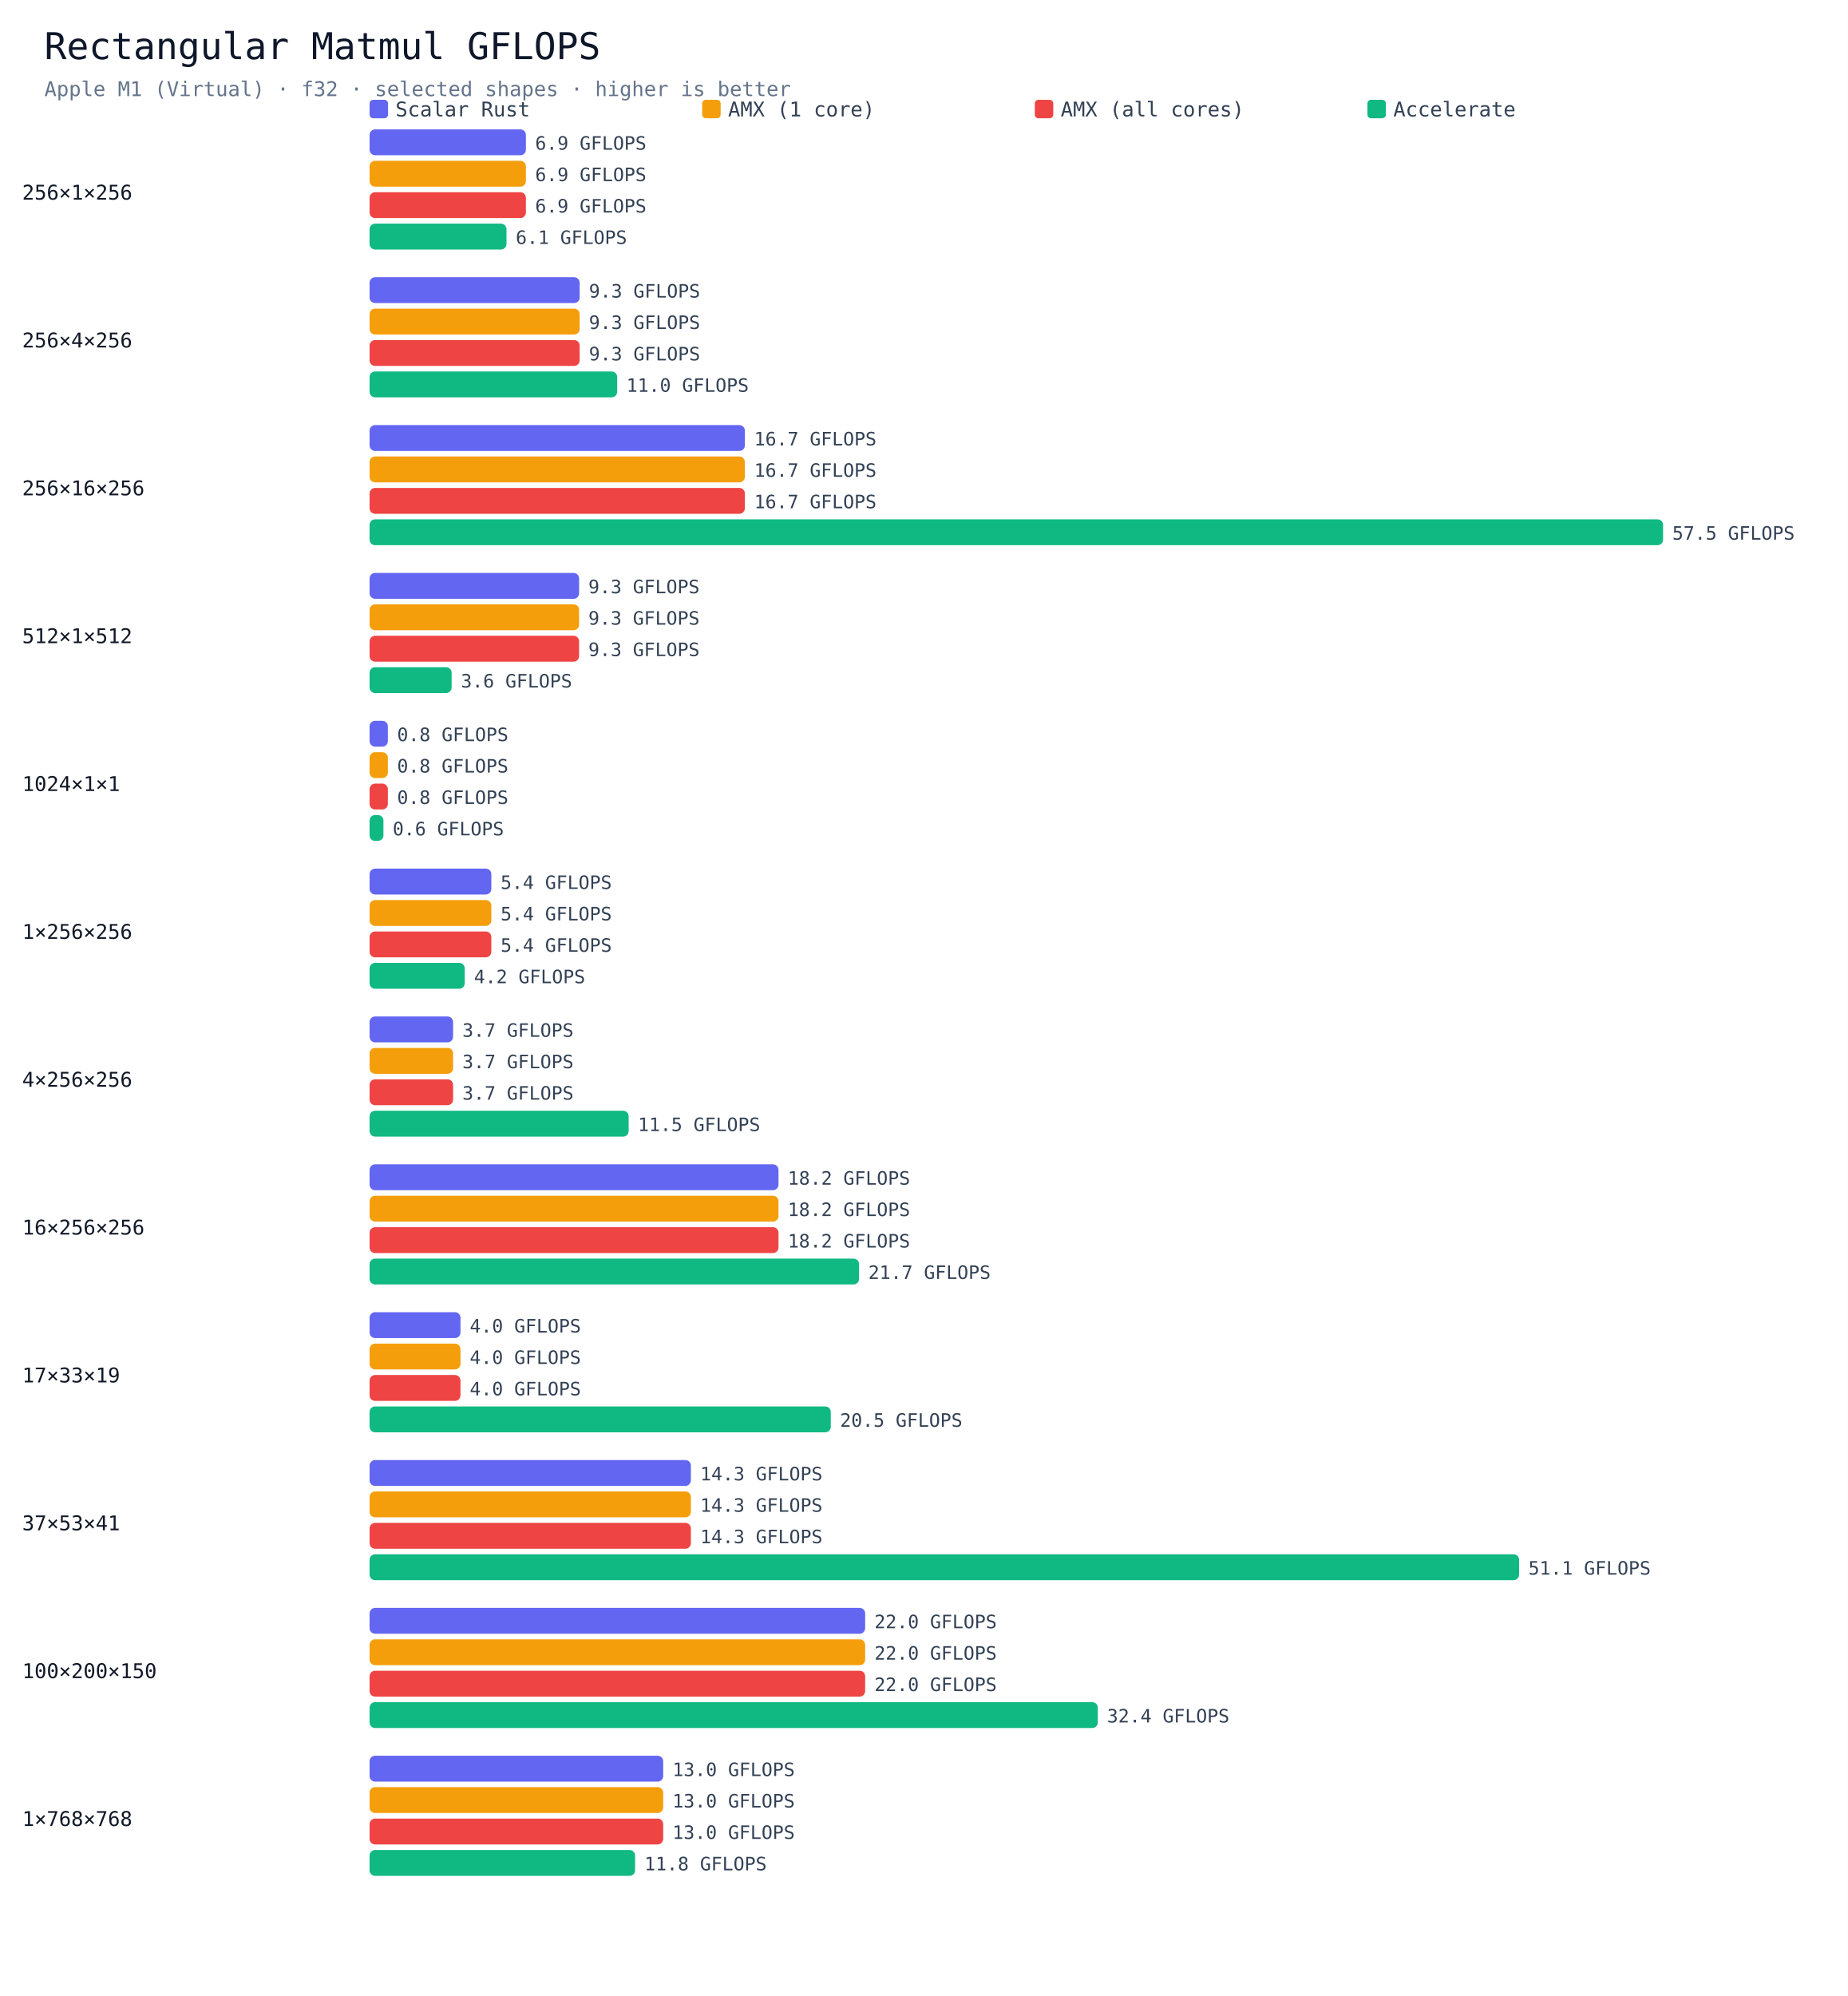
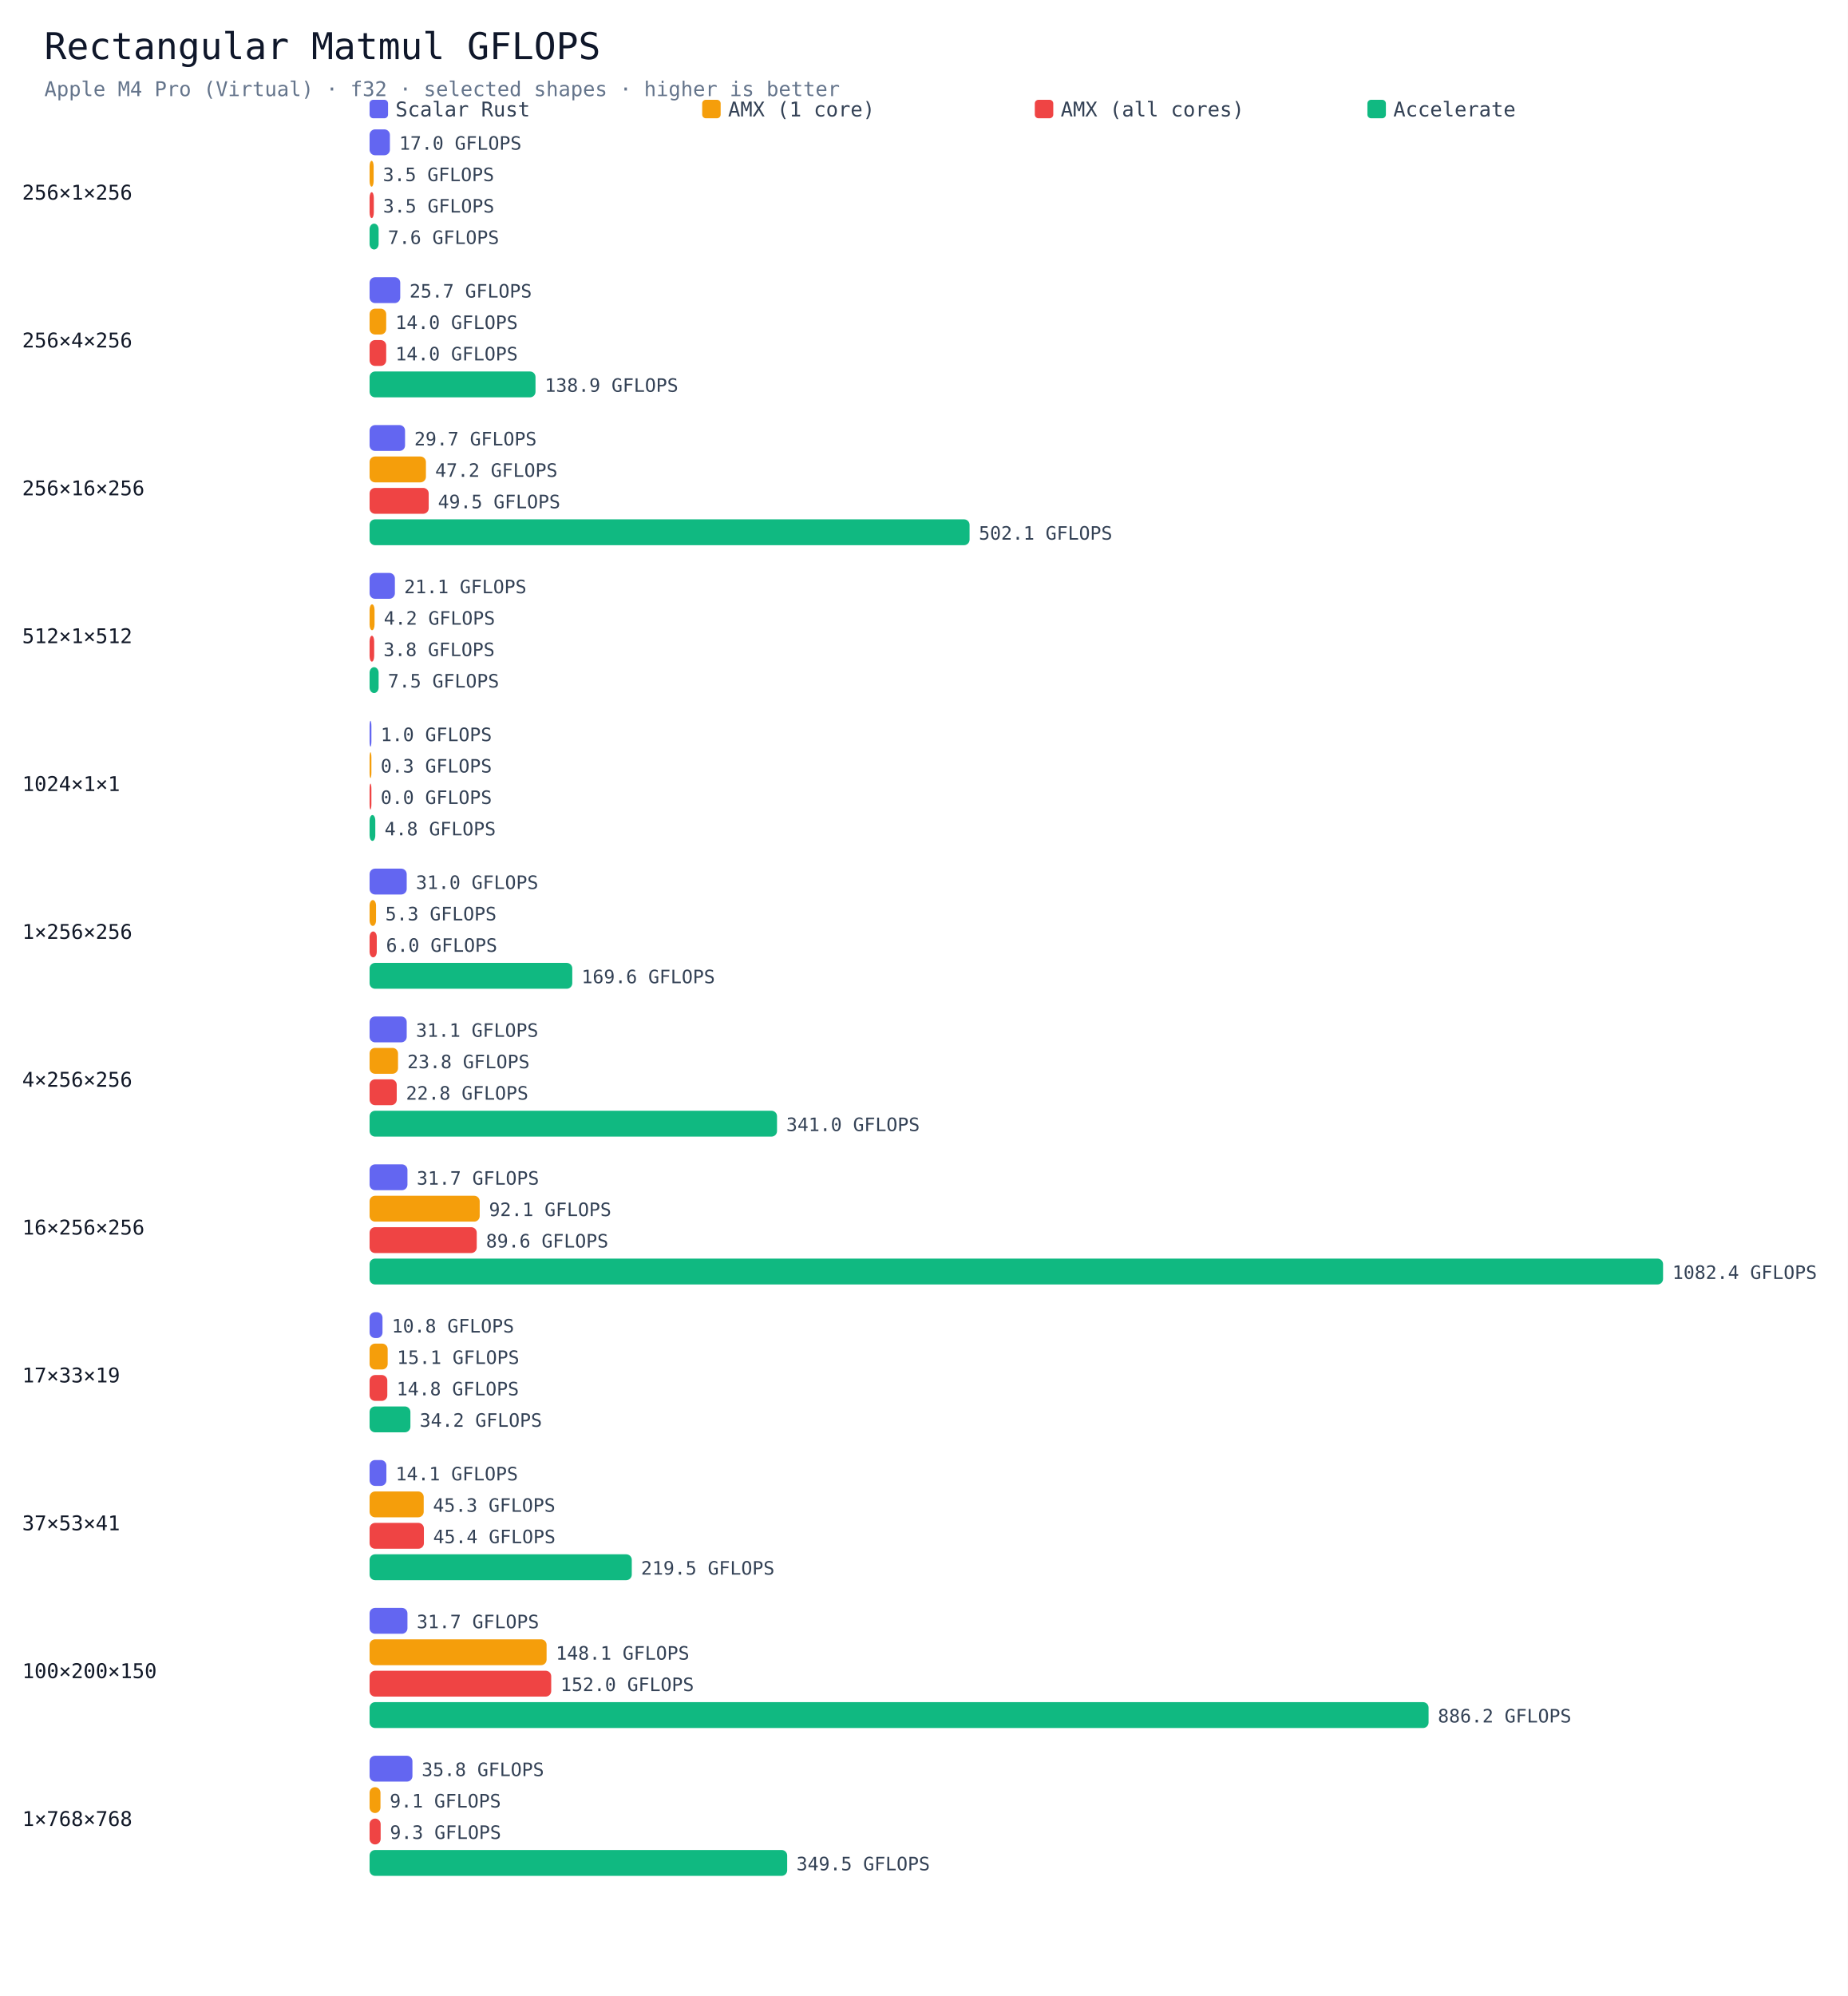
<svg xmlns="http://www.w3.org/2000/svg" viewBox="0 0 1000 1080" width="100%" height="auto">
  <rect width="1000" height="1080" fill="#ffffff" />
  <text x="24" y="32" font-size="20" font-family="Menlo,monospace" fill="#0f172a">Rectangular Matmul GFLOPS</text>
-   <text x="24" y="52" font-size="11" font-family="Menlo,monospace" fill="#64748b">Apple M1 (Virtual) · f32 · selected shapes · higher is better</text>
+   <text x="24" y="52" font-size="11" font-family="Menlo,monospace" fill="#64748b">Apple M4 Pro (Virtual) · f32 · selected shapes · higher is better</text>
  <rect x="200" y="54" width="10" height="10" rx="2" fill="#6366f1" />
  <text x="214" y="63" font-size="11" font-family="Menlo,monospace" fill="#334155">Scalar Rust</text>
  <rect x="380" y="54" width="10" height="10" rx="2" fill="#f59e0b" />
  <text x="394" y="63" font-size="11" font-family="Menlo,monospace" fill="#334155">AMX (1 core)</text>
  <rect x="560" y="54" width="10" height="10" rx="2" fill="#ef4444" />
  <text x="574" y="63" font-size="11" font-family="Menlo,monospace" fill="#334155">AMX (all cores)</text>
  <rect x="740" y="54" width="10" height="10" rx="2" fill="#10b981" />
  <text x="754" y="63" font-size="11" font-family="Menlo,monospace" fill="#334155">Accelerate</text>
  <text x="12" y="108" font-size="11" font-family="Menlo,monospace" fill="#111827">256×1×256</text>
-   <rect x="200" y="70" width="84.6" height="14" rx="3" fill="#6366f1" />
-   <text x="289.6" y="81" font-size="10" font-family="Menlo,monospace" fill="#334155">6.9 GFLOPS</text>
-   <rect x="200" y="87" width="84.6" height="14" rx="3" fill="#f59e0b" />
-   <text x="289.6" y="98" font-size="10" font-family="Menlo,monospace" fill="#334155">6.9 GFLOPS</text>
-   <rect x="200" y="104" width="84.6" height="14" rx="3" fill="#ef4444" />
-   <text x="289.6" y="115" font-size="10" font-family="Menlo,monospace" fill="#334155">6.9 GFLOPS</text>
-   <rect x="200" y="121" width="74.1" height="14" rx="3" fill="#10b981" />
-   <text x="279.1" y="132" font-size="10" font-family="Menlo,monospace" fill="#334155">6.1 GFLOPS</text>
+   <rect x="200" y="70" width="11.0" height="14" rx="3" fill="#6366f1" />
+   <text x="216.0" y="81" font-size="10" font-family="Menlo,monospace" fill="#334155">17.0 GFLOPS</text>
+   <rect x="200" y="87" width="2.2" height="14" rx="3" fill="#f59e0b" />
+   <text x="207.2" y="98" font-size="10" font-family="Menlo,monospace" fill="#334155">3.5 GFLOPS</text>
+   <rect x="200" y="104" width="2.3" height="14" rx="3" fill="#ef4444" />
+   <text x="207.3" y="115" font-size="10" font-family="Menlo,monospace" fill="#334155">3.5 GFLOPS</text>
+   <rect x="200" y="121" width="4.9" height="14" rx="3" fill="#10b981" />
+   <text x="209.9" y="132" font-size="10" font-family="Menlo,monospace" fill="#334155">7.6 GFLOPS</text>
  <text x="12" y="188" font-size="11" font-family="Menlo,monospace" fill="#111827">256×4×256</text>
-   <rect x="200" y="150" width="113.7" height="14" rx="3" fill="#6366f1" />
-   <text x="318.7" y="161" font-size="10" font-family="Menlo,monospace" fill="#334155">9.3 GFLOPS</text>
-   <rect x="200" y="167" width="113.7" height="14" rx="3" fill="#f59e0b" />
-   <text x="318.7" y="178" font-size="10" font-family="Menlo,monospace" fill="#334155">9.3 GFLOPS</text>
-   <rect x="200" y="184" width="113.7" height="14" rx="3" fill="#ef4444" />
-   <text x="318.7" y="195" font-size="10" font-family="Menlo,monospace" fill="#334155">9.3 GFLOPS</text>
-   <rect x="200" y="201" width="134.0" height="14" rx="3" fill="#10b981" />
-   <text x="339.0" y="212" font-size="10" font-family="Menlo,monospace" fill="#334155">11.0 GFLOPS</text>
+   <rect x="200" y="150" width="16.6" height="14" rx="3" fill="#6366f1" />
+   <text x="221.6" y="161" font-size="10" font-family="Menlo,monospace" fill="#334155">25.7 GFLOPS</text>
+   <rect x="200" y="167" width="9.0" height="14" rx="3" fill="#f59e0b" />
+   <text x="214.0" y="178" font-size="10" font-family="Menlo,monospace" fill="#334155">14.0 GFLOPS</text>
+   <rect x="200" y="184" width="9.0" height="14" rx="3" fill="#ef4444" />
+   <text x="214.0" y="195" font-size="10" font-family="Menlo,monospace" fill="#334155">14.0 GFLOPS</text>
+   <rect x="200" y="201" width="89.8" height="14" rx="3" fill="#10b981" />
+   <text x="294.8" y="212" font-size="10" font-family="Menlo,monospace" fill="#334155">138.9 GFLOPS</text>
  <text x="12" y="268" font-size="11" font-family="Menlo,monospace" fill="#111827">256×16×256</text>
-   <rect x="200" y="230" width="203.1" height="14" rx="3" fill="#6366f1" />
-   <text x="408.1" y="241" font-size="10" font-family="Menlo,monospace" fill="#334155">16.7 GFLOPS</text>
-   <rect x="200" y="247" width="203.1" height="14" rx="3" fill="#f59e0b" />
-   <text x="408.1" y="258" font-size="10" font-family="Menlo,monospace" fill="#334155">16.7 GFLOPS</text>
-   <rect x="200" y="264" width="203.1" height="14" rx="3" fill="#ef4444" />
-   <text x="408.1" y="275" font-size="10" font-family="Menlo,monospace" fill="#334155">16.7 GFLOPS</text>
-   <rect x="200" y="281" width="700.0" height="14" rx="3" fill="#10b981" />
-   <text x="905.0" y="292" font-size="10" font-family="Menlo,monospace" fill="#334155">57.5 GFLOPS</text>
+   <rect x="200" y="230" width="19.2" height="14" rx="3" fill="#6366f1" />
+   <text x="224.2" y="241" font-size="10" font-family="Menlo,monospace" fill="#334155">29.7 GFLOPS</text>
+   <rect x="200" y="247" width="30.5" height="14" rx="3" fill="#f59e0b" />
+   <text x="235.5" y="258" font-size="10" font-family="Menlo,monospace" fill="#334155">47.2 GFLOPS</text>
+   <rect x="200" y="264" width="32.0" height="14" rx="3" fill="#ef4444" />
+   <text x="237.0" y="275" font-size="10" font-family="Menlo,monospace" fill="#334155">49.5 GFLOPS</text>
+   <rect x="200" y="281" width="324.7" height="14" rx="3" fill="#10b981" />
+   <text x="529.7" y="292" font-size="10" font-family="Menlo,monospace" fill="#334155">502.1 GFLOPS</text>
  <text x="12" y="348" font-size="11" font-family="Menlo,monospace" fill="#111827">512×1×512</text>
-   <rect x="200" y="310" width="113.4" height="14" rx="3" fill="#6366f1" />
-   <text x="318.4" y="321" font-size="10" font-family="Menlo,monospace" fill="#334155">9.3 GFLOPS</text>
-   <rect x="200" y="327" width="113.4" height="14" rx="3" fill="#f59e0b" />
-   <text x="318.4" y="338" font-size="10" font-family="Menlo,monospace" fill="#334155">9.3 GFLOPS</text>
-   <rect x="200" y="344" width="113.4" height="14" rx="3" fill="#ef4444" />
-   <text x="318.4" y="355" font-size="10" font-family="Menlo,monospace" fill="#334155">9.3 GFLOPS</text>
-   <rect x="200" y="361" width="44.4" height="14" rx="3" fill="#10b981" />
-   <text x="249.4" y="372" font-size="10" font-family="Menlo,monospace" fill="#334155">3.6 GFLOPS</text>
+   <rect x="200" y="310" width="13.7" height="14" rx="3" fill="#6366f1" />
+   <text x="218.7" y="321" font-size="10" font-family="Menlo,monospace" fill="#334155">21.1 GFLOPS</text>
+   <rect x="200" y="327" width="2.7" height="14" rx="3" fill="#f59e0b" />
+   <text x="207.7" y="338" font-size="10" font-family="Menlo,monospace" fill="#334155">4.2 GFLOPS</text>
+   <rect x="200" y="344" width="2.5" height="14" rx="3" fill="#ef4444" />
+   <text x="207.5" y="355" font-size="10" font-family="Menlo,monospace" fill="#334155">3.8 GFLOPS</text>
+   <rect x="200" y="361" width="4.9" height="14" rx="3" fill="#10b981" />
+   <text x="209.9" y="372" font-size="10" font-family="Menlo,monospace" fill="#334155">7.5 GFLOPS</text>
  <text x="12" y="428" font-size="11" font-family="Menlo,monospace" fill="#111827">1024×1×1</text>
-   <rect x="200" y="390" width="9.9" height="14" rx="3" fill="#6366f1" />
-   <text x="214.9" y="401" font-size="10" font-family="Menlo,monospace" fill="#334155">0.8 GFLOPS</text>
-   <rect x="200" y="407" width="9.9" height="14" rx="3" fill="#f59e0b" />
-   <text x="214.9" y="418" font-size="10" font-family="Menlo,monospace" fill="#334155">0.8 GFLOPS</text>
-   <rect x="200" y="424" width="9.9" height="14" rx="3" fill="#ef4444" />
-   <text x="214.9" y="435" font-size="10" font-family="Menlo,monospace" fill="#334155">0.8 GFLOPS</text>
-   <rect x="200" y="441" width="7.5" height="14" rx="3" fill="#10b981" />
-   <text x="212.5" y="452" font-size="10" font-family="Menlo,monospace" fill="#334155">0.6 GFLOPS</text>
+   <rect x="200" y="390" width="1.0" height="14" rx="3" fill="#6366f1" />
+   <text x="206.0" y="401" font-size="10" font-family="Menlo,monospace" fill="#334155">1.0 GFLOPS</text>
+   <rect x="200" y="407" width="1.0" height="14" rx="3" fill="#f59e0b" />
+   <text x="206.0" y="418" font-size="10" font-family="Menlo,monospace" fill="#334155">0.3 GFLOPS</text>
+   <rect x="200" y="424" width="1.0" height="14" rx="3" fill="#ef4444" />
+   <text x="206.0" y="435" font-size="10" font-family="Menlo,monospace" fill="#334155">0.0 GFLOPS</text>
+   <rect x="200" y="441" width="3.1" height="14" rx="3" fill="#10b981" />
+   <text x="208.1" y="452" font-size="10" font-family="Menlo,monospace" fill="#334155">4.8 GFLOPS</text>
  <text x="12" y="508" font-size="11" font-family="Menlo,monospace" fill="#111827">1×256×256</text>
-   <rect x="200" y="470" width="65.9" height="14" rx="3" fill="#6366f1" />
-   <text x="270.9" y="481" font-size="10" font-family="Menlo,monospace" fill="#334155">5.4 GFLOPS</text>
-   <rect x="200" y="487" width="65.9" height="14" rx="3" fill="#f59e0b" />
-   <text x="270.9" y="498" font-size="10" font-family="Menlo,monospace" fill="#334155">5.4 GFLOPS</text>
-   <rect x="200" y="504" width="65.9" height="14" rx="3" fill="#ef4444" />
-   <text x="270.9" y="515" font-size="10" font-family="Menlo,monospace" fill="#334155">5.4 GFLOPS</text>
-   <rect x="200" y="521" width="51.5" height="14" rx="3" fill="#10b981" />
-   <text x="256.5" y="532" font-size="10" font-family="Menlo,monospace" fill="#334155">4.2 GFLOPS</text>
+   <rect x="200" y="470" width="20.1" height="14" rx="3" fill="#6366f1" />
+   <text x="225.1" y="481" font-size="10" font-family="Menlo,monospace" fill="#334155">31.0 GFLOPS</text>
+   <rect x="200" y="487" width="3.5" height="14" rx="3" fill="#f59e0b" />
+   <text x="208.5" y="498" font-size="10" font-family="Menlo,monospace" fill="#334155">5.3 GFLOPS</text>
+   <rect x="200" y="504" width="3.9" height="14" rx="3" fill="#ef4444" />
+   <text x="208.9" y="515" font-size="10" font-family="Menlo,monospace" fill="#334155">6.0 GFLOPS</text>
+   <rect x="200" y="521" width="109.7" height="14" rx="3" fill="#10b981" />
+   <text x="314.7" y="532" font-size="10" font-family="Menlo,monospace" fill="#334155">169.6 GFLOPS</text>
  <text x="12" y="588" font-size="11" font-family="Menlo,monospace" fill="#111827">4×256×256</text>
-   <rect x="200" y="550" width="45.2" height="14" rx="3" fill="#6366f1" />
-   <text x="250.2" y="561" font-size="10" font-family="Menlo,monospace" fill="#334155">3.7 GFLOPS</text>
-   <rect x="200" y="567" width="45.2" height="14" rx="3" fill="#f59e0b" />
-   <text x="250.2" y="578" font-size="10" font-family="Menlo,monospace" fill="#334155">3.7 GFLOPS</text>
-   <rect x="200" y="584" width="45.2" height="14" rx="3" fill="#ef4444" />
-   <text x="250.2" y="595" font-size="10" font-family="Menlo,monospace" fill="#334155">3.7 GFLOPS</text>
-   <rect x="200" y="601" width="140.2" height="14" rx="3" fill="#10b981" />
-   <text x="345.2" y="612" font-size="10" font-family="Menlo,monospace" fill="#334155">11.5 GFLOPS</text>
+   <rect x="200" y="550" width="20.1" height="14" rx="3" fill="#6366f1" />
+   <text x="225.1" y="561" font-size="10" font-family="Menlo,monospace" fill="#334155">31.1 GFLOPS</text>
+   <rect x="200" y="567" width="15.4" height="14" rx="3" fill="#f59e0b" />
+   <text x="220.4" y="578" font-size="10" font-family="Menlo,monospace" fill="#334155">23.8 GFLOPS</text>
+   <rect x="200" y="584" width="14.7" height="14" rx="3" fill="#ef4444" />
+   <text x="219.7" y="595" font-size="10" font-family="Menlo,monospace" fill="#334155">22.8 GFLOPS</text>
+   <rect x="200" y="601" width="220.5" height="14" rx="3" fill="#10b981" />
+   <text x="425.5" y="612" font-size="10" font-family="Menlo,monospace" fill="#334155">341.0 GFLOPS</text>
  <text x="12" y="668" font-size="11" font-family="Menlo,monospace" fill="#111827">16×256×256</text>
-   <rect x="200" y="630" width="221.3" height="14" rx="3" fill="#6366f1" />
-   <text x="426.3" y="641" font-size="10" font-family="Menlo,monospace" fill="#334155">18.2 GFLOPS</text>
-   <rect x="200" y="647" width="221.3" height="14" rx="3" fill="#f59e0b" />
-   <text x="426.3" y="658" font-size="10" font-family="Menlo,monospace" fill="#334155">18.2 GFLOPS</text>
-   <rect x="200" y="664" width="221.3" height="14" rx="3" fill="#ef4444" />
-   <text x="426.3" y="675" font-size="10" font-family="Menlo,monospace" fill="#334155">18.2 GFLOPS</text>
-   <rect x="200" y="681" width="264.9" height="14" rx="3" fill="#10b981" />
-   <text x="469.9" y="692" font-size="10" font-family="Menlo,monospace" fill="#334155">21.7 GFLOPS</text>
+   <rect x="200" y="630" width="20.5" height="14" rx="3" fill="#6366f1" />
+   <text x="225.5" y="641" font-size="10" font-family="Menlo,monospace" fill="#334155">31.7 GFLOPS</text>
+   <rect x="200" y="647" width="59.6" height="14" rx="3" fill="#f59e0b" />
+   <text x="264.6" y="658" font-size="10" font-family="Menlo,monospace" fill="#334155">92.1 GFLOPS</text>
+   <rect x="200" y="664" width="58.0" height="14" rx="3" fill="#ef4444" />
+   <text x="263.0" y="675" font-size="10" font-family="Menlo,monospace" fill="#334155">89.6 GFLOPS</text>
+   <rect x="200" y="681" width="700.0" height="14" rx="3" fill="#10b981" />
+   <text x="905.0" y="692" font-size="10" font-family="Menlo,monospace" fill="#334155">1082.4 GFLOPS</text>
  <text x="12" y="748" font-size="11" font-family="Menlo,monospace" fill="#111827">17×33×19</text>
-   <rect x="200" y="710" width="49.2" height="14" rx="3" fill="#6366f1" />
-   <text x="254.2" y="721" font-size="10" font-family="Menlo,monospace" fill="#334155">4.0 GFLOPS</text>
-   <rect x="200" y="727" width="49.2" height="14" rx="3" fill="#f59e0b" />
-   <text x="254.2" y="738" font-size="10" font-family="Menlo,monospace" fill="#334155">4.0 GFLOPS</text>
-   <rect x="200" y="744" width="49.2" height="14" rx="3" fill="#ef4444" />
-   <text x="254.2" y="755" font-size="10" font-family="Menlo,monospace" fill="#334155">4.0 GFLOPS</text>
-   <rect x="200" y="761" width="249.6" height="14" rx="3" fill="#10b981" />
-   <text x="454.6" y="772" font-size="10" font-family="Menlo,monospace" fill="#334155">20.5 GFLOPS</text>
+   <rect x="200" y="710" width="7.0" height="14" rx="3" fill="#6366f1" />
+   <text x="212.0" y="721" font-size="10" font-family="Menlo,monospace" fill="#334155">10.8 GFLOPS</text>
+   <rect x="200" y="727" width="9.8" height="14" rx="3" fill="#f59e0b" />
+   <text x="214.8" y="738" font-size="10" font-family="Menlo,monospace" fill="#334155">15.1 GFLOPS</text>
+   <rect x="200" y="744" width="9.6" height="14" rx="3" fill="#ef4444" />
+   <text x="214.6" y="755" font-size="10" font-family="Menlo,monospace" fill="#334155">14.8 GFLOPS</text>
+   <rect x="200" y="761" width="22.1" height="14" rx="3" fill="#10b981" />
+   <text x="227.1" y="772" font-size="10" font-family="Menlo,monospace" fill="#334155">34.2 GFLOPS</text>
  <text x="12" y="828" font-size="11" font-family="Menlo,monospace" fill="#111827">37×53×41</text>
-   <rect x="200" y="790" width="173.9" height="14" rx="3" fill="#6366f1" />
-   <text x="378.9" y="801" font-size="10" font-family="Menlo,monospace" fill="#334155">14.3 GFLOPS</text>
-   <rect x="200" y="807" width="173.9" height="14" rx="3" fill="#f59e0b" />
-   <text x="378.9" y="818" font-size="10" font-family="Menlo,monospace" fill="#334155">14.3 GFLOPS</text>
-   <rect x="200" y="824" width="173.9" height="14" rx="3" fill="#ef4444" />
-   <text x="378.9" y="835" font-size="10" font-family="Menlo,monospace" fill="#334155">14.3 GFLOPS</text>
-   <rect x="200" y="841" width="622.1" height="14" rx="3" fill="#10b981" />
-   <text x="827.1" y="852" font-size="10" font-family="Menlo,monospace" fill="#334155">51.1 GFLOPS</text>
+   <rect x="200" y="790" width="9.1" height="14" rx="3" fill="#6366f1" />
+   <text x="214.1" y="801" font-size="10" font-family="Menlo,monospace" fill="#334155">14.1 GFLOPS</text>
+   <rect x="200" y="807" width="29.3" height="14" rx="3" fill="#f59e0b" />
+   <text x="234.3" y="818" font-size="10" font-family="Menlo,monospace" fill="#334155">45.3 GFLOPS</text>
+   <rect x="200" y="824" width="29.4" height="14" rx="3" fill="#ef4444" />
+   <text x="234.4" y="835" font-size="10" font-family="Menlo,monospace" fill="#334155">45.4 GFLOPS</text>
+   <rect x="200" y="841" width="141.9" height="14" rx="3" fill="#10b981" />
+   <text x="346.9" y="852" font-size="10" font-family="Menlo,monospace" fill="#334155">219.5 GFLOPS</text>
  <text x="12" y="908" font-size="11" font-family="Menlo,monospace" fill="#111827">100×200×150</text>
-   <rect x="200" y="870" width="268.2" height="14" rx="3" fill="#6366f1" />
-   <text x="473.2" y="881" font-size="10" font-family="Menlo,monospace" fill="#334155">22.0 GFLOPS</text>
-   <rect x="200" y="887" width="268.2" height="14" rx="3" fill="#f59e0b" />
-   <text x="473.2" y="898" font-size="10" font-family="Menlo,monospace" fill="#334155">22.0 GFLOPS</text>
-   <rect x="200" y="904" width="268.2" height="14" rx="3" fill="#ef4444" />
-   <text x="473.2" y="915" font-size="10" font-family="Menlo,monospace" fill="#334155">22.0 GFLOPS</text>
-   <rect x="200" y="921" width="394.1" height="14" rx="3" fill="#10b981" />
-   <text x="599.1" y="932" font-size="10" font-family="Menlo,monospace" fill="#334155">32.4 GFLOPS</text>
+   <rect x="200" y="870" width="20.5" height="14" rx="3" fill="#6366f1" />
+   <text x="225.5" y="881" font-size="10" font-family="Menlo,monospace" fill="#334155">31.7 GFLOPS</text>
+   <rect x="200" y="887" width="95.8" height="14" rx="3" fill="#f59e0b" />
+   <text x="300.8" y="898" font-size="10" font-family="Menlo,monospace" fill="#334155">148.1 GFLOPS</text>
+   <rect x="200" y="904" width="98.3" height="14" rx="3" fill="#ef4444" />
+   <text x="303.3" y="915" font-size="10" font-family="Menlo,monospace" fill="#334155">152.0 GFLOPS</text>
+   <rect x="200" y="921" width="573.1" height="14" rx="3" fill="#10b981" />
+   <text x="778.1" y="932" font-size="10" font-family="Menlo,monospace" fill="#334155">886.2 GFLOPS</text>
  <text x="12" y="988" font-size="11" font-family="Menlo,monospace" fill="#111827">1×768×768</text>
-   <rect x="200" y="950" width="158.9" height="14" rx="3" fill="#6366f1" />
-   <text x="363.9" y="961" font-size="10" font-family="Menlo,monospace" fill="#334155">13.0 GFLOPS</text>
-   <rect x="200" y="967" width="158.9" height="14" rx="3" fill="#f59e0b" />
-   <text x="363.9" y="978" font-size="10" font-family="Menlo,monospace" fill="#334155">13.0 GFLOPS</text>
-   <rect x="200" y="984" width="158.9" height="14" rx="3" fill="#ef4444" />
-   <text x="363.9" y="995" font-size="10" font-family="Menlo,monospace" fill="#334155">13.0 GFLOPS</text>
-   <rect x="200" y="1001" width="143.7" height="14" rx="3" fill="#10b981" />
-   <text x="348.7" y="1012" font-size="10" font-family="Menlo,monospace" fill="#334155">11.8 GFLOPS</text>
+   <rect x="200" y="950" width="23.2" height="14" rx="3" fill="#6366f1" />
+   <text x="228.2" y="961" font-size="10" font-family="Menlo,monospace" fill="#334155">35.8 GFLOPS</text>
+   <rect x="200" y="967" width="5.9" height="14" rx="3" fill="#f59e0b" />
+   <text x="210.9" y="978" font-size="10" font-family="Menlo,monospace" fill="#334155">9.1 GFLOPS</text>
+   <rect x="200" y="984" width="6.0" height="14" rx="3" fill="#ef4444" />
+   <text x="211.0" y="995" font-size="10" font-family="Menlo,monospace" fill="#334155">9.3 GFLOPS</text>
+   <rect x="200" y="1001" width="226.0" height="14" rx="3" fill="#10b981" />
+   <text x="431.0" y="1012" font-size="10" font-family="Menlo,monospace" fill="#334155">349.5 GFLOPS</text>
</svg>
